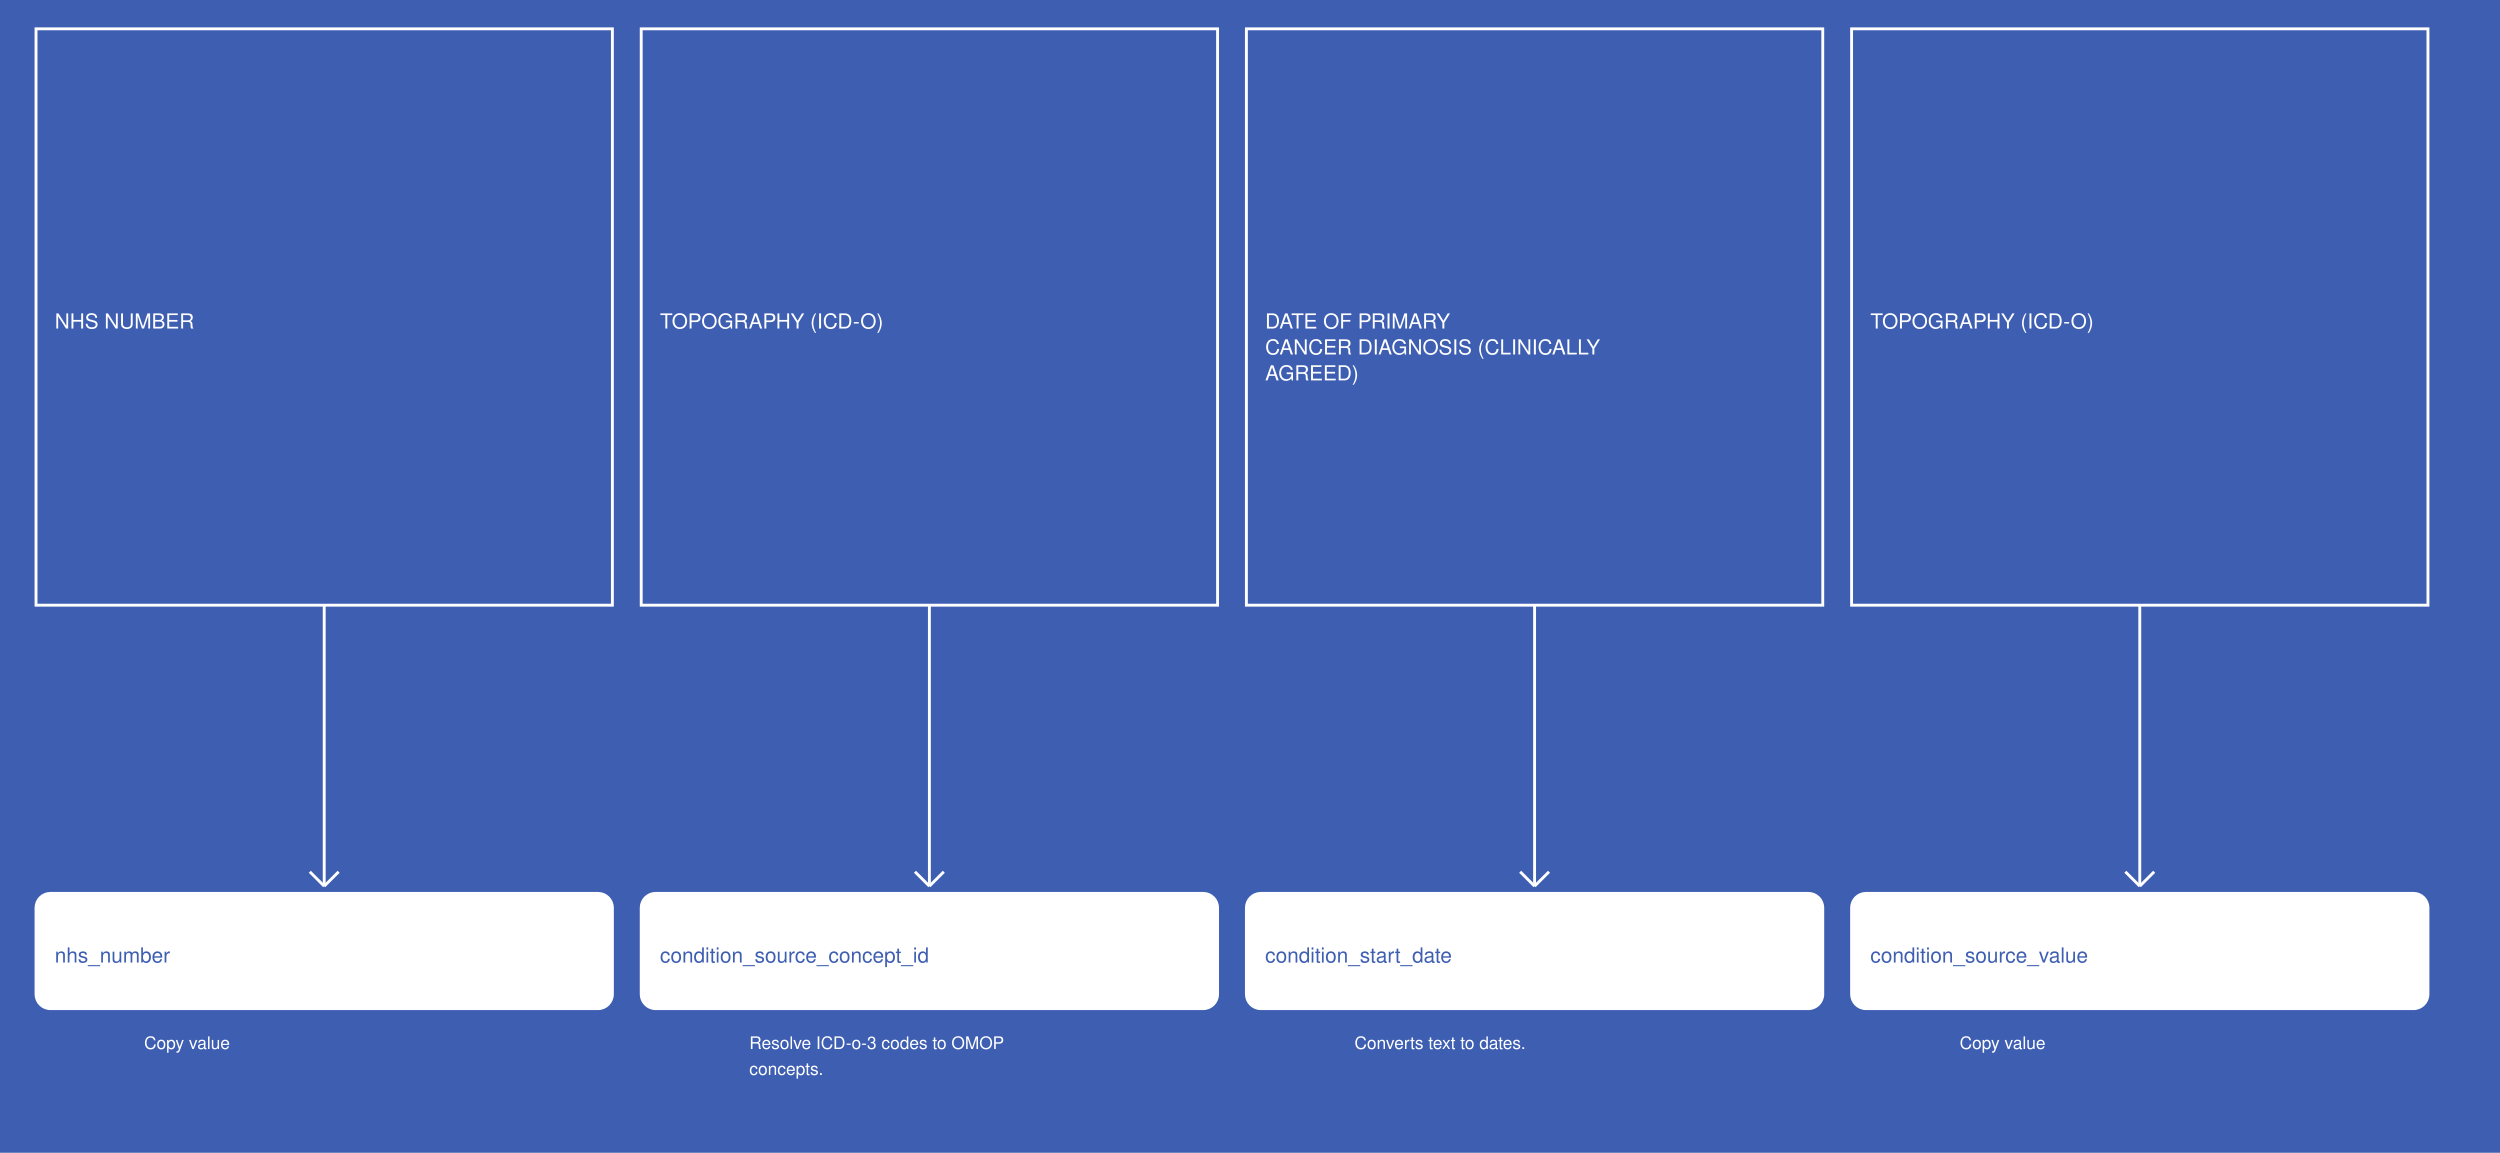
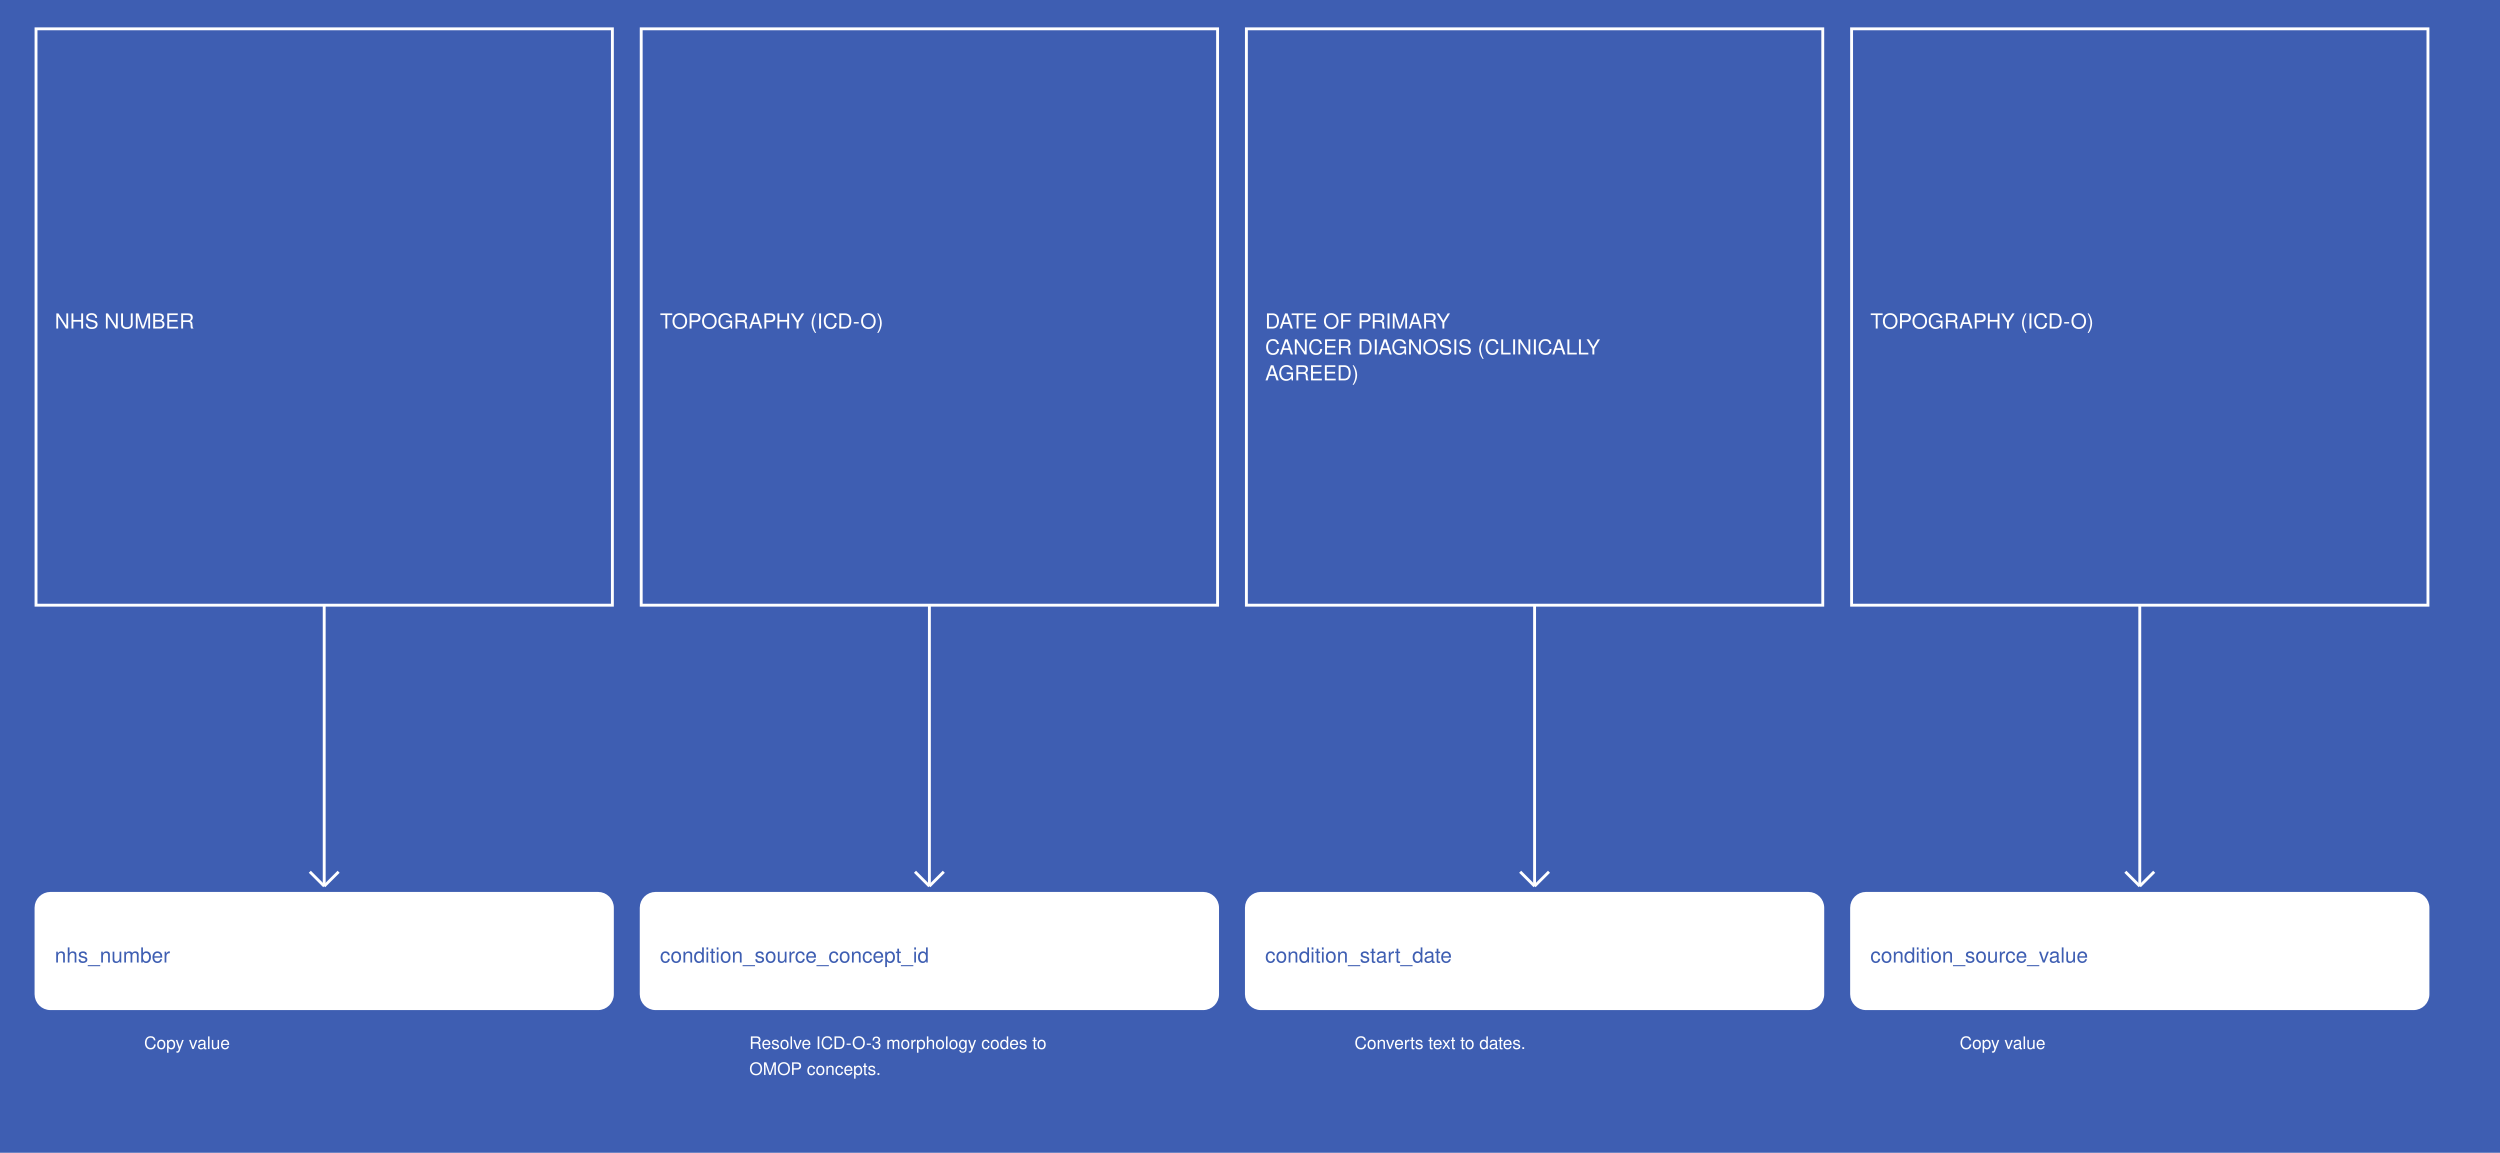
<svg xmlns="http://www.w3.org/2000/svg" width="1735" height="800">
  <rect width="100%" height="100%" fill="#3E5EB2" />
  <g>
    <rect x="25" y="20" width="400" height="400" fill="#3E5EB2" stroke="white" stroke-width="2" />
    <text x="38" y="228" fill="white" font-family="Helvetica" font-size="1.2em" text-anchor="start">NHS NUMBER</text>
  </g>
  <g>
    <line x1="225" y1="420" x2="225" y2="615" stroke="white" stroke-width="2" />
    <line x1="215" y1="605" x2="225" y2="615" stroke="white" stroke-width="2" />
    <line x1="235" y1="605" x2="225" y2="615" stroke="white" stroke-width="2" />
    <text x="100" y="728" fill="white" font-size="1em" font-family="Helvetica">Copy value</text>
  </g>
  <g>
    <rect x="25" y="620" width="400" height="80" fill="white" stroke="white" stroke-width="2" rx="10" />
    <text x="38" y="668" fill="#3E5EB2" font-family="Helvetica" font-size="1.2em" text-anchor="start">nhs_number</text>
  </g>
  <g>
    <rect x="445" y="20" width="400" height="400" fill="#3E5EB2" stroke="white" stroke-width="2" />
    <text x="458" y="228" fill="white" font-family="Helvetica" font-size="1.2em" text-anchor="start">TOPOGRAPHY (ICD-O)</text>
  </g>
  <g>
    <line x1="645" y1="420" x2="645" y2="615" stroke="white" stroke-width="2" />
    <line x1="635" y1="605" x2="645" y2="615" stroke="white" stroke-width="2" />
    <line x1="655" y1="605" x2="645" y2="615" stroke="white" stroke-width="2" />
-     <text x="520" y="728" fill="white" font-size="1em" font-family="Helvetica">Resolve ICD-o-3 codes to OMOP</text>
-     <text x="520" y="746" fill="white" font-size="1em" font-family="Helvetica">concepts.</text>
+     <text x="520" y="728" fill="white" font-size="1em" font-family="Helvetica">Resolve ICD-O-3 morphology codes to</text>
+     <text x="520" y="746" fill="white" font-size="1em" font-family="Helvetica">OMOP concepts.</text>
  </g>
  <g>
    <rect x="445" y="620" width="400" height="80" fill="white" stroke="white" stroke-width="2" rx="10" />
    <text x="458" y="668" fill="#3E5EB2" font-family="Helvetica" font-size="1.2em" text-anchor="start">condition_source_concept_id</text>
  </g>
  <g>
    <rect x="865" y="20" width="400" height="400" fill="#3E5EB2" stroke="white" stroke-width="2" />
    <text x="878" y="228" fill="white" font-family="Helvetica" font-size="1.2em" text-anchor="start">DATE OF PRIMARY</text>
    <text x="878" y="246" fill="white" font-family="Helvetica" font-size="1.2em" text-anchor="start">CANCER DIAGNOSIS (CLINICALLY</text>
    <text x="878" y="264" fill="white" font-family="Helvetica" font-size="1.2em" text-anchor="start">AGREED)</text>
  </g>
  <g>
    <line x1="1065" y1="420" x2="1065" y2="615" stroke="white" stroke-width="2" />
    <line x1="1055" y1="605" x2="1065" y2="615" stroke="white" stroke-width="2" />
    <line x1="1075" y1="605" x2="1065" y2="615" stroke="white" stroke-width="2" />
    <text x="940" y="728" fill="white" font-size="1em" font-family="Helvetica">Converts text to dates.</text>
  </g>
  <g>
    <rect x="865" y="620" width="400" height="80" fill="white" stroke="white" stroke-width="2" rx="10" />
    <text x="878" y="668" fill="#3E5EB2" font-family="Helvetica" font-size="1.2em" text-anchor="start">condition_start_date</text>
  </g>
  <g>
    <rect x="1285" y="20" width="400" height="400" fill="#3E5EB2" stroke="white" stroke-width="2" />
    <text x="1298" y="228" fill="white" font-family="Helvetica" font-size="1.2em" text-anchor="start">TOPOGRAPHY (ICD-O)</text>
  </g>
  <g>
    <line x1="1485" y1="420" x2="1485" y2="615" stroke="white" stroke-width="2" />
    <line x1="1475" y1="605" x2="1485" y2="615" stroke="white" stroke-width="2" />
    <line x1="1495" y1="605" x2="1485" y2="615" stroke="white" stroke-width="2" />
    <text x="1360" y="728" fill="white" font-size="1em" font-family="Helvetica">Copy value</text>
  </g>
  <g>
    <rect x="1285" y="620" width="400" height="80" fill="white" stroke="white" stroke-width="2" rx="10" />
    <text x="1298" y="668" fill="#3E5EB2" font-family="Helvetica" font-size="1.2em" text-anchor="start">condition_source_value</text>
  </g>
</svg>
